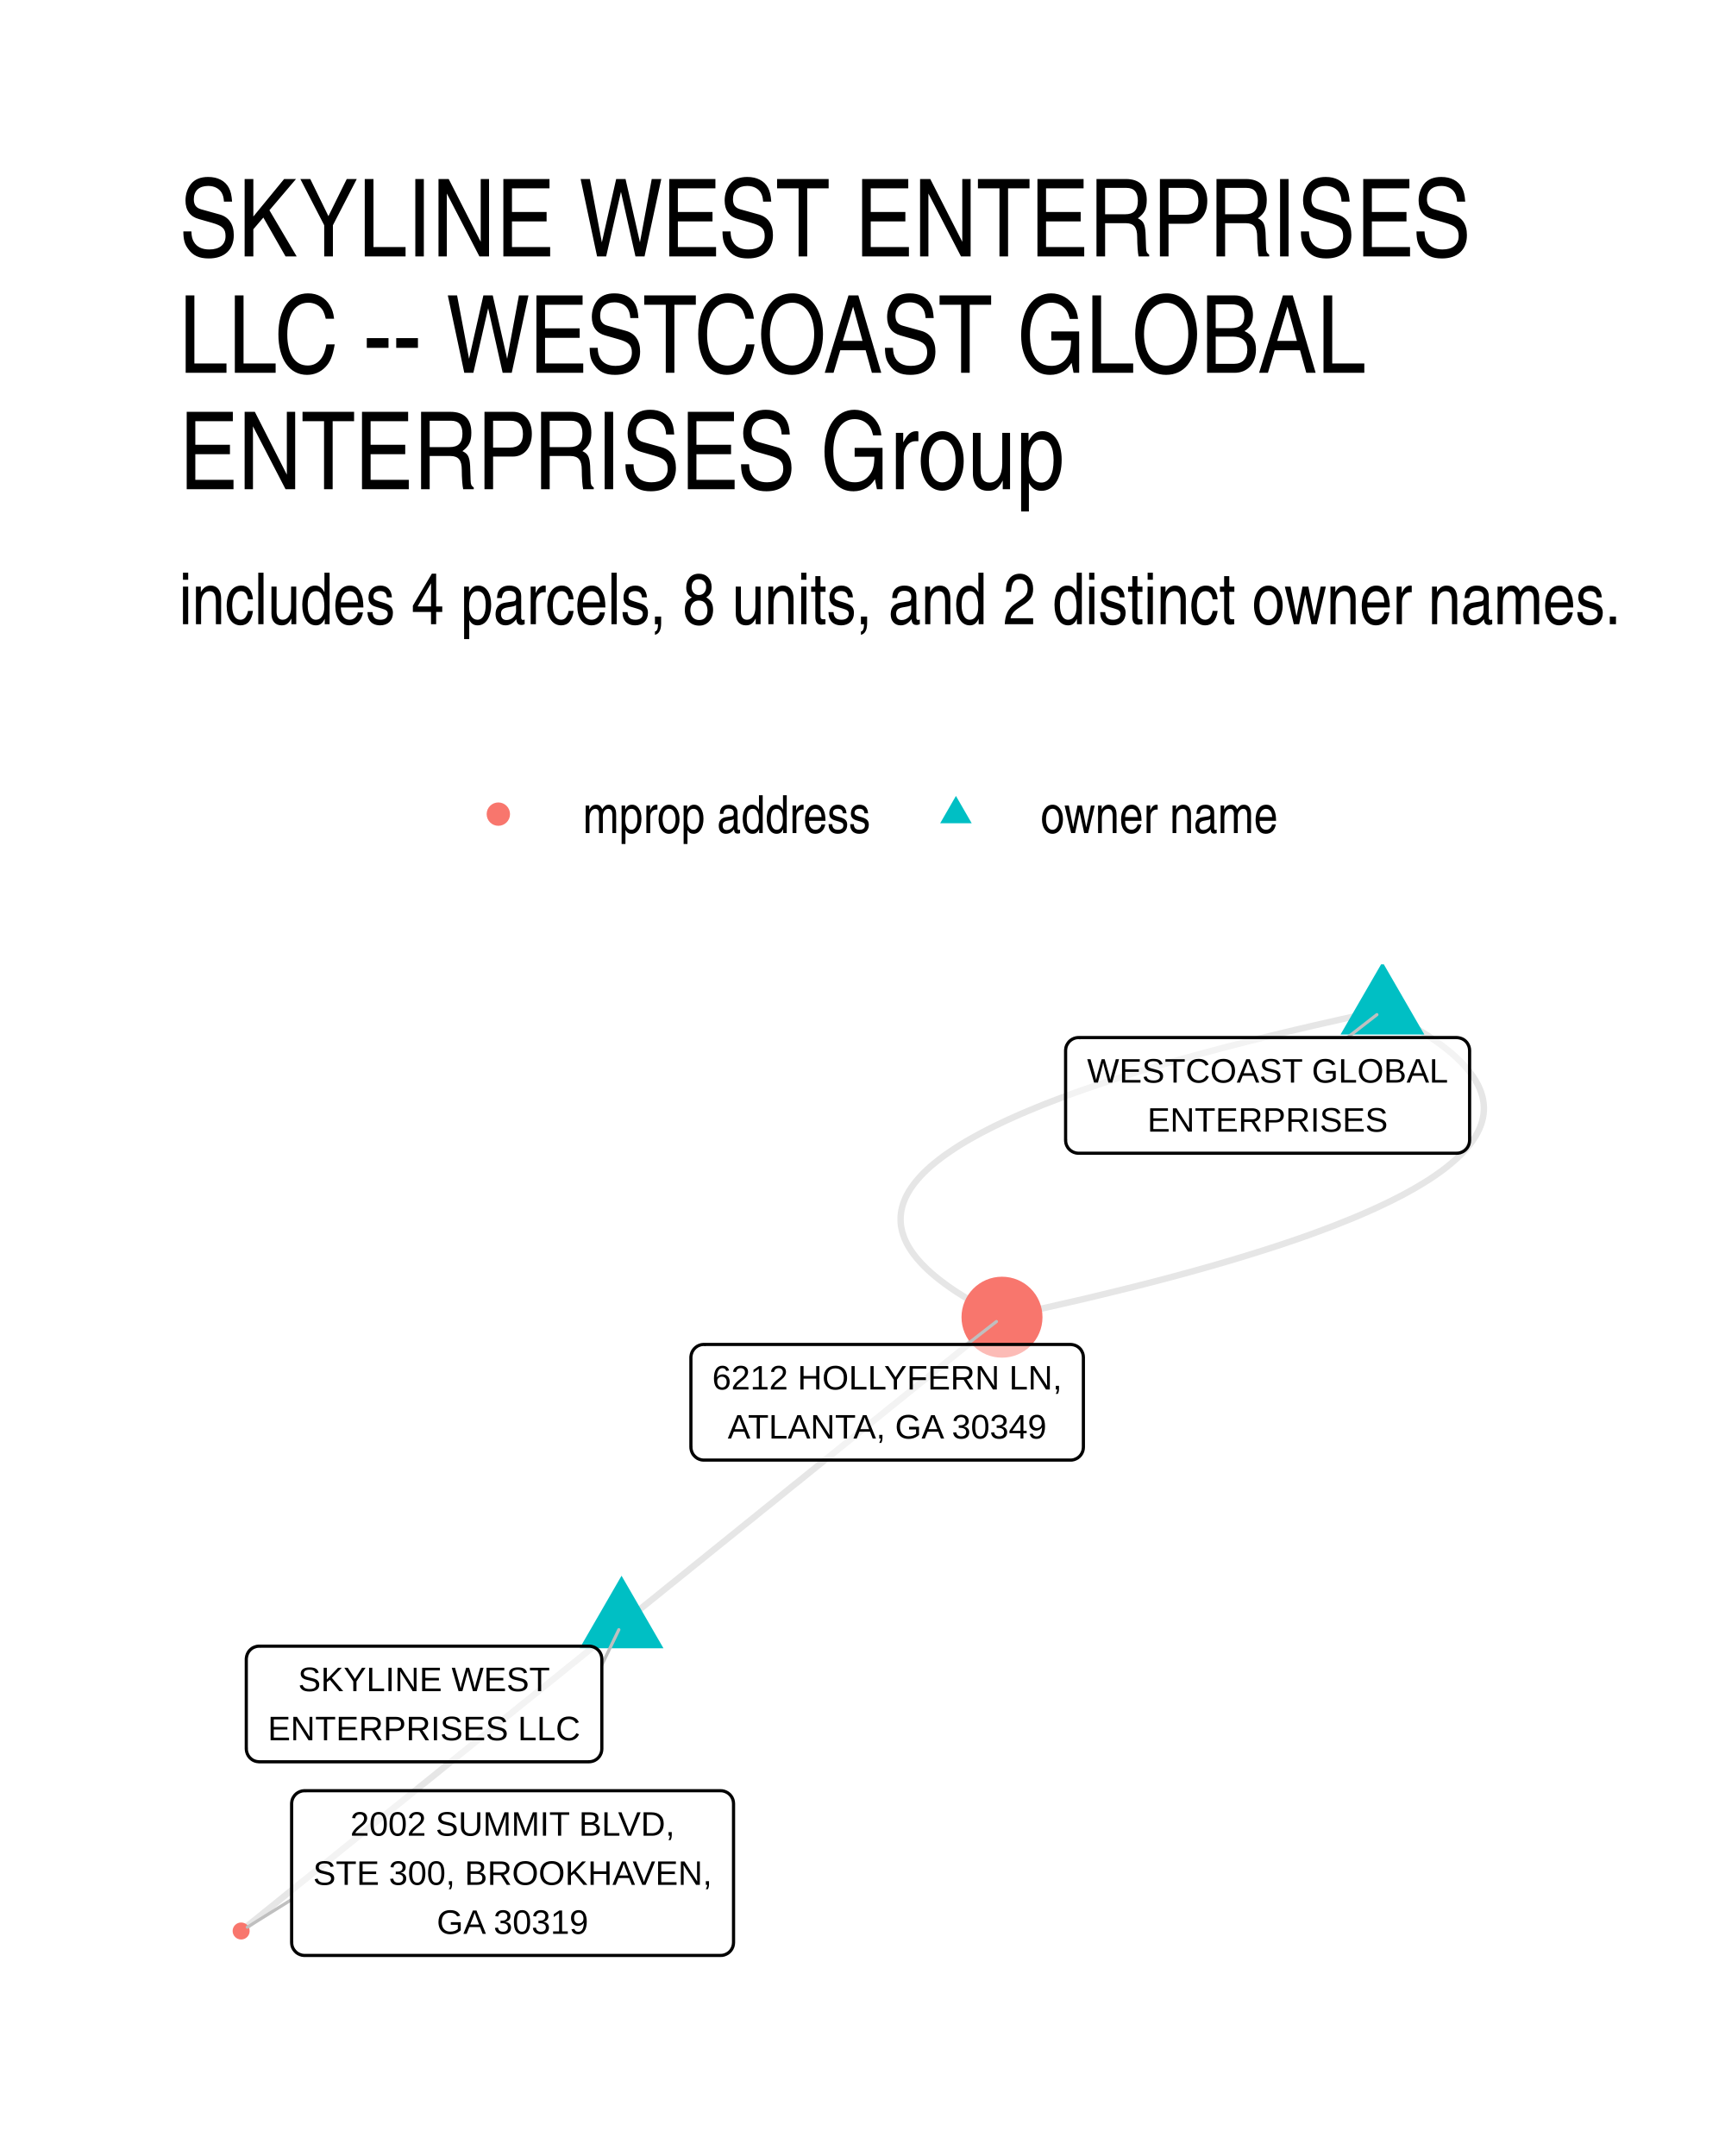
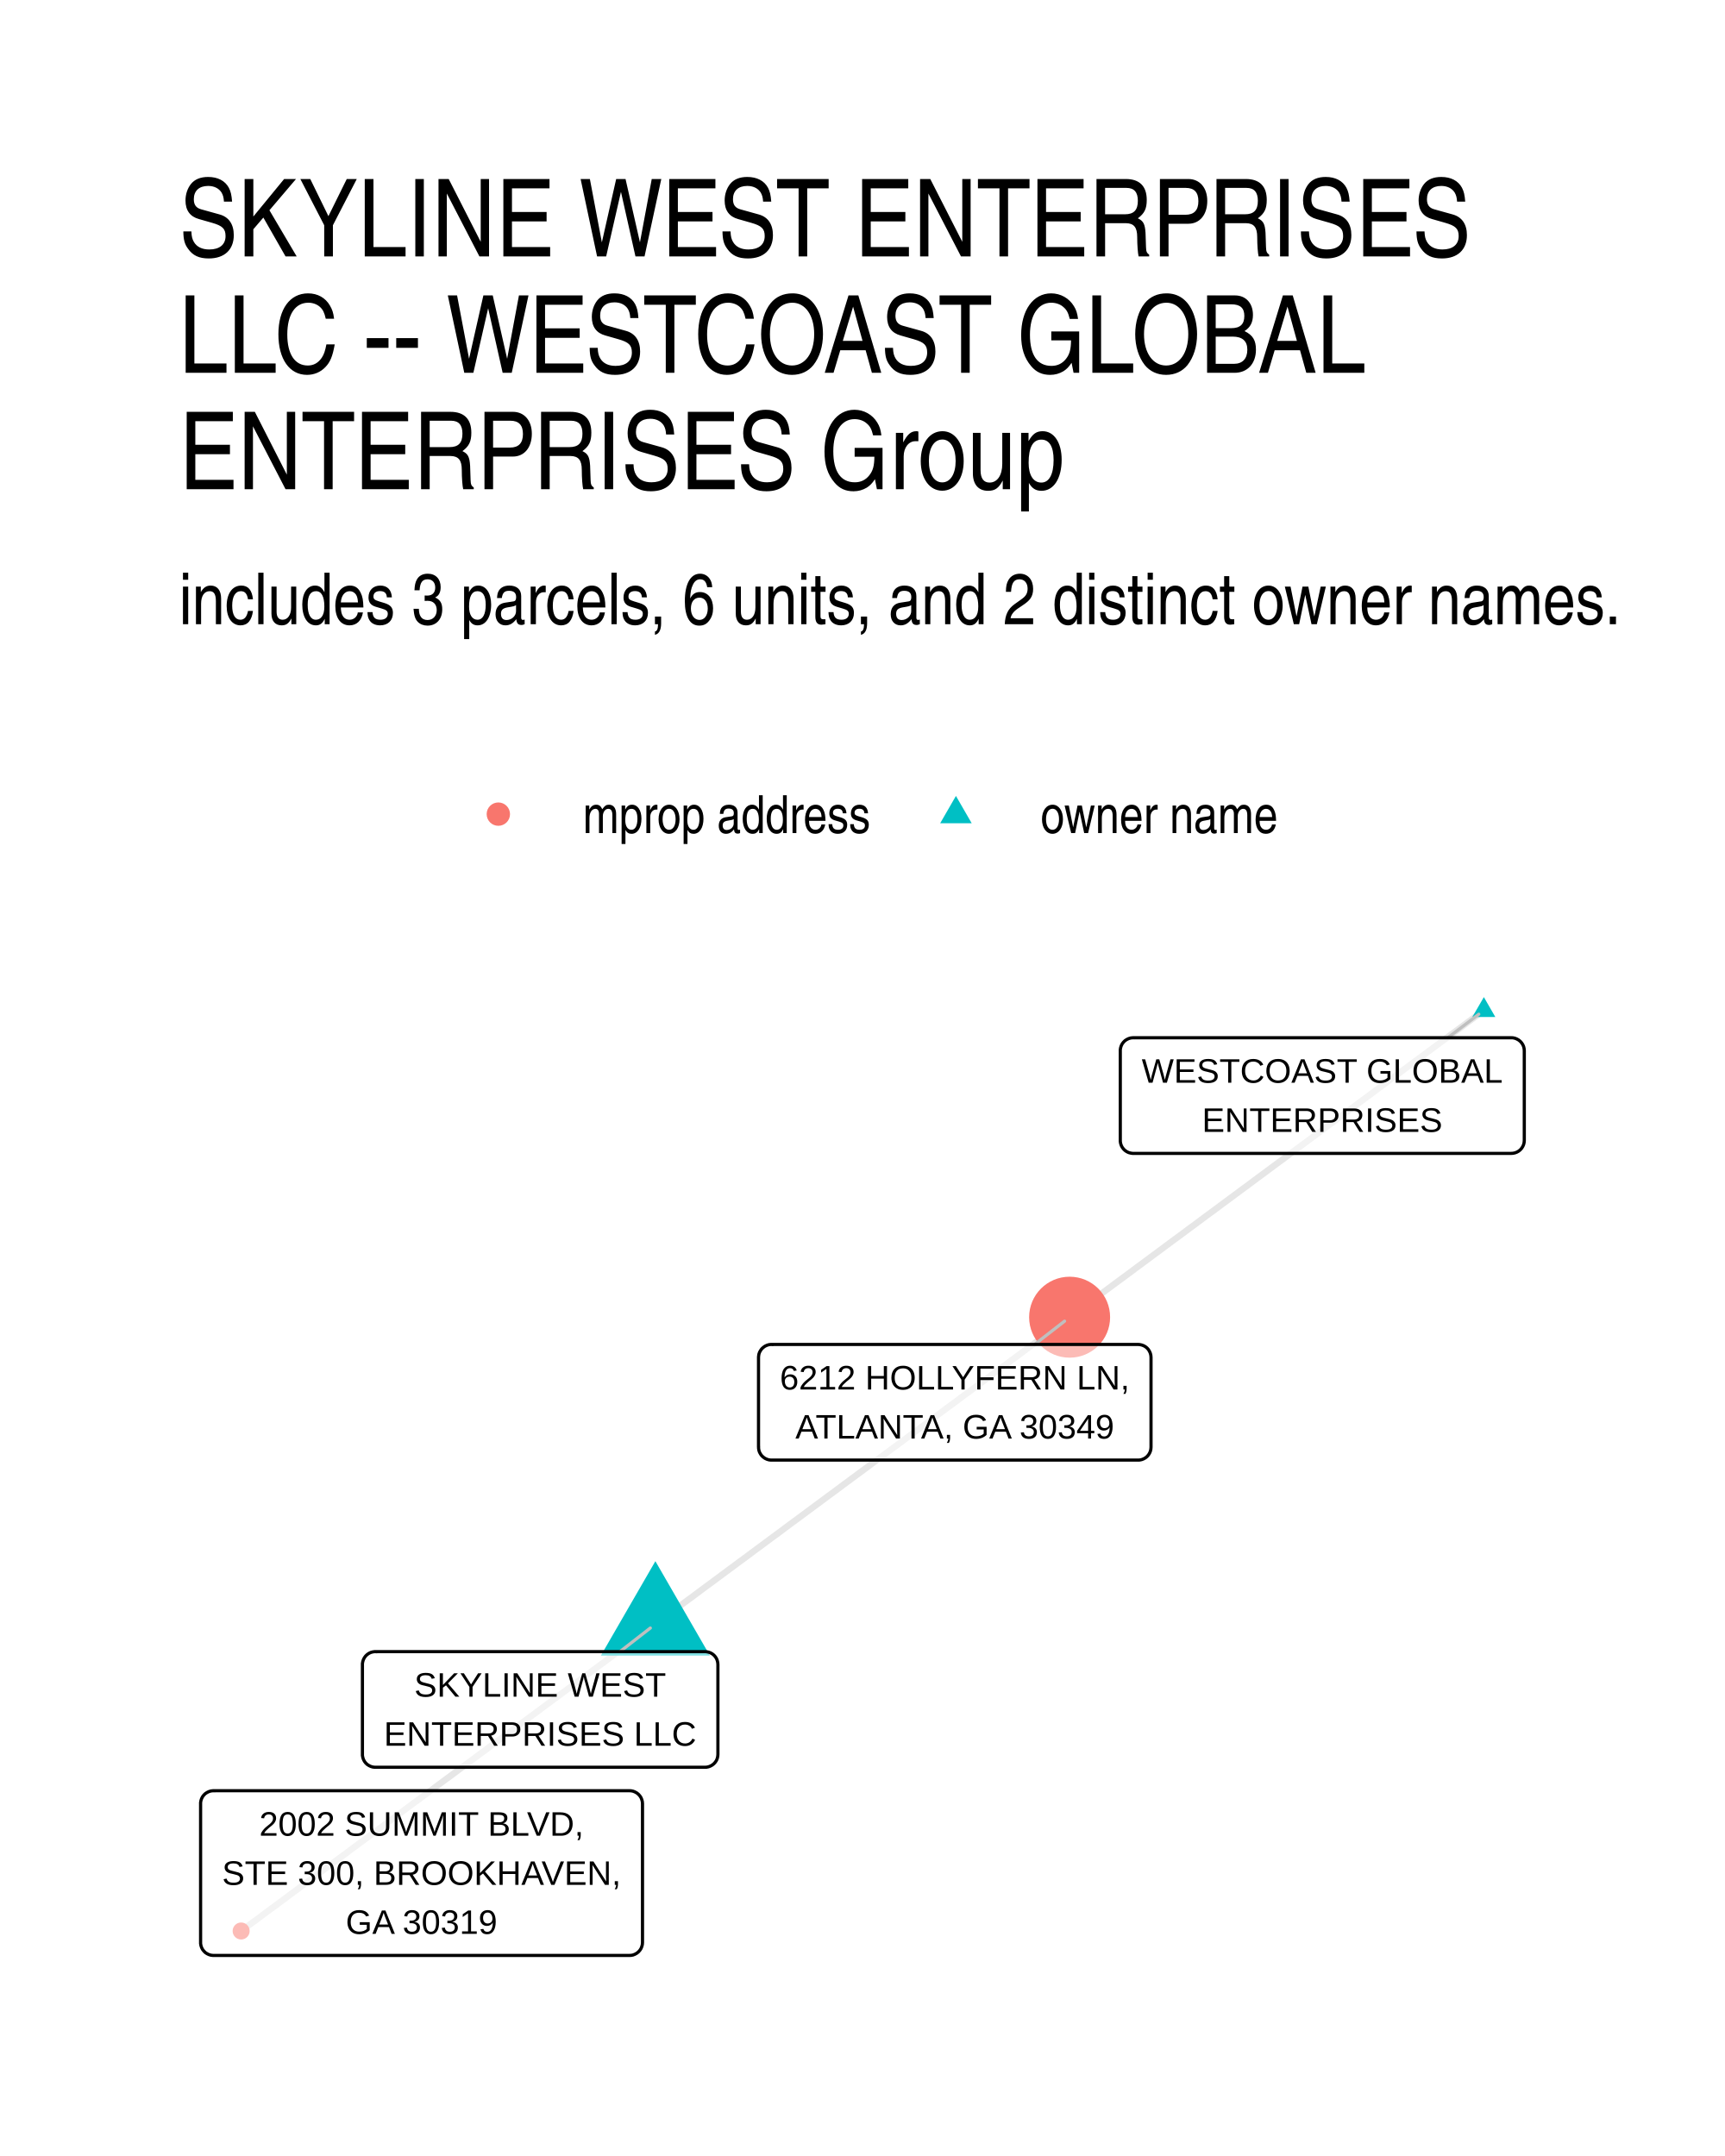
<svg xmlns="http://www.w3.org/2000/svg" width="384" height="480" viewBox="0 0 288 360">
  <g class="svglite">
    <defs>
      <style>.svglite line,.svglite polyline,.svglite polygon,.svglite path,.svglite circle{fill:none;stroke:#000000;stroke-linecap:round;stroke-linejoin:round;stroke-miterlimit:10.00}.svglite text{white-space:pre}.svglite g.glyphgroup path{fill:inherit;stroke:none}</style>
    </defs>
    <rect width="100%" height="100%" style="stroke-linecap:round;stroke-linejoin:round;stroke-miterlimit:10.00;stroke:none;fill:#FFFFFF" />
    <defs>
      <clipPath id="cpMC4wMHwyODguMDB8MC4wMHwzNjAuMDA=">
        <path d="M0 0h288v360H0z" />
      </clipPath>
    </defs>
    <g clip-path="url(#cpMC4wMHwyODguMDB8MC4wMHwzNjAuMDA=)">
      <path d="M0 0h288v360H0z" style="stroke-width:1.07;stroke:none;fill:#FFFFFF" />
    </g>
    <defs>
      <clipPath id="cpMjkuODl8MjU4LjExfDE2MS4wMnwzMzAuMTE=">
        <path d="M29.89 161.02h228.22v169.09H29.89z" />
      </clipPath>
    </defs>
    <g clip-path="url(#cpMjkuODl8MjU4LjExfDE2MS4wMnwzMzAuMTE=)">
-       <path d="m103.77 271.19.65-.52.64-.52.64-.52.64-.52.64-.51.64-.52.65-.52.64-.52.64-.51.64-.52.64-.52.64-.52.64-.51.65-.52.64-.52.64-.52.64-.51.64-.52.64-.52.65-.52.64-.51.64-.52.64-.52.64-.52.64-.51.64-.52.65-.52.64-.52.64-.51.64-.52.64-.52.64-.52.65-.52.64-.51.64-.52.64-.52.64-.52.64-.51.65-.52.64-.52.64-.52.64-.51.64-.52.64-.52.64-.52.65-.51.64-.52.64-.52.64-.52.64-.51.64-.52.65-.52.64-.52.64-.51.64-.52.64-.52.64-.52.64-.51.65-.52.64-.52.64-.52.64-.52.64-.51.64-.52.65-.52.64-.52.64-.51.64-.52.64-.52.64-.52.65-.51.64-.52.64-.52.64-.52.64-.51.64-.52.64-.52.65-.52.64-.51.64-.52.64-.52.64-.52.64-.51.65-.52.64-.52.64-.52.64-.51.64-.52.64-.52.64-.52.65-.52.64-.51.64-.52.64-.52.64-.52.64-.51.65-.52.64-.52.64-.52m63.52-51.24-2.36.51-2.32.5-2.28.51-2.25.51-2.21.5-2.18.51-2.15.51-2.1.51-2.08.5-2.04.51-2 .51-1.97.51-1.93.51-1.9.51-1.87.5-1.83.51-1.79.51-1.76.51-1.73.51-1.69.51-1.65.51-1.62.51-1.58.52-1.55.51-1.52.51-1.48.51-1.44.51-1.42.51-1.37.52-1.34.51-1.31.51-1.27.52-1.23.51-1.2.51-1.17.52-1.13.51-1.09.52-1.07.51-1.02.52-.99.51-.96.52-.92.51-.89.52-.85.51-.81.52-.78.52-.75.51-.71.52-.68.52-.64.52-.61.51-.57.52-.54.52-.5.52-.46.52-.44.52-.39.52-.36.51-.33.52-.29.52-.26.52-.22.53-.19.52-.15.52-.12.52-.08.52-.05.52-.01.52.02.53.05.52.1.52.12.52.17.53.19.52.23.52.27.53.3.52.34.53.37.52.41.53.44.52.48.53.51.52.54.53.58.52.62.53.65.53.69.52.72.53.75.53.79.53.83.52.86.53.9.53.93.53.96.53 1 .53 1.04.52 1.07.53m63.52-51.24 1.07.53 1.03.53 1 .53.97.53.93.53.89.53.86.52.83.53.79.53.76.53.72.52.68.53.65.53.62.52.58.53.55.53.51.52.47.53.45.52.4.53.37.52.34.53.3.52.27.52.23.53.2.52.16.52.13.53.09.52.06.52.02.52-.01.53-.05.52-.08.52-.12.52-.15.52-.19.52-.22.52-.26.52-.29.52-.33.52-.36.52-.4.52-.43.52-.47.52-.5.52-.54.52-.57.51-.61.52-.64.52-.67.52-.72.51-.74.52-.78.52-.82.51-.85.52-.89.52-.92.51-.95.52-1 .51-1.02.52-1.06.51-1.1.52-1.13.51-1.16.51-1.2.52-1.24.51-1.27.51-1.31.52-1.34.51-1.37.51-1.41.52-1.45.51-1.48.51-1.51.51-1.55.51-1.59.51-1.62.51-1.65.51-1.69.51-1.72.51-1.76.51-1.8.51-1.83.51-1.86.51-1.9.51-1.94.51-1.97.51-2 .51-2.04.5-2.07.51-2.11.51-2.14.51-2.18.5-2.22.51-2.25.51-2.28.5-2.32.51-2.35.5m-63.52 51.25-.64.51-.64.52-.64.52-.64.52-.64.51-.64.52-.65.52-.64.52-.64.51-.64.52-.64.52-.64.52-.65.51-.64.52-.64.52-.64.52-.64.51-.64.52-.64.52-.65.52-.64.51-.64.52-.64.52-.64.52-.64.51-.65.52-.64.52-.64.52-.64.52-.64.51-.64.52-.65.52-.64.52-.64.51-.64.52-.64.52-.64.52-.64.51-.65.52-.64.52-.64.52-.64.51-.64.52-.64.52-.65.52-.64.51-.64.52-.64.52-.64.52-.64.51-.64.52-.65.52-.64.52-.64.51-.64.52-.64.52-.64.52-.65.51-.64.52-.64.52-.64.52-.64.52-.64.51-.64.52-.65.52-.64.52-.64.51-.64.52-.64.52-.64.52-.65.51-.64.52-.64.52-.64.52-.64.51-.64.52-.64.52-.65.52-.64.51-.64.52-.64.52-.64.52-.64.51-.65.52-.64.52-.64.52-.64.51-.64.52-.64.52-.64.52-.65.52-.64.51-.64.52-.64.52-.64.52-.64.51-.65.52-.64.52-.64.52" style="stroke-width:1.07;stroke:#000000;stroke-opacity:0.10;stroke-linecap:butt" />
-       <path d="m103.77 263.11 7 12.11H96.78zm127.04-102.48 6.99 12.11h-13.99z" style="stroke-width:0.71;stroke:none;fill:#00BFC4" />
-       <circle cx="167.29" cy="219.94" r="6.76" style="stroke-width:0.71;stroke:none;fill:#F8766D" />
+       <path d="m109.42 271.19.7-.52.7-.52.69-.52.7-.52.7-.51.7-.52.7-.52.7-.52.7-.51.69-.52.7-.52.7-.52.7-.51.7-.52.7-.52.7-.52.69-.51.7-.52.7-.52.7-.52.7-.51.7-.52.7-.52.69-.52.7-.51.7-.52.7-.52.7-.52.7-.51.7-.52.69-.52.7-.52.7-.52.7-.51.7-.52.7-.52.7-.52.69-.51.7-.52.7-.52.7-.52.7-.51.7-.52.7-.52.69-.52.7-.51.7-.52.7-.52.7-.52.7-.51.7-.52.69-.52.7-.52.7-.51.7-.52.7-.52.7-.52.7-.51.69-.52.7-.52.7-.52.7-.52.7-.51.7-.52.7-.52.69-.52.7-.51.7-.52.7-.52.7-.52.7-.51.7-.52.69-.52.7-.52.7-.51.7-.52.7-.52.7-.52.7-.51.69-.52.7-.52.7-.52.7-.51.7-.52.7-.52.7-.52.69-.51.7-.52.7-.52.7-.52.7-.52.7-.51.7-.52.69-.52.7-.52.7-.51.7-.52.7-.52.7-.52m69.16-51.24-.7.52-.7.52-.7.52-.7.51-.69.52-.7.52-.7.52-.7.51-.7.52-.7.52-.7.52-.69.51-.7.52-.7.52-.7.52-.7.51-.7.52-.7.52-.7.52-.69.51-.7.52-.7.52-.7.52-.7.52-.7.51-.7.52-.69.52-.7.52-.7.51-.7.52-.7.52-.7.52-.7.51-.69.52-.7.52-.7.52-.7.51-.7.52-.7.52-.7.52-.69.51-.7.52-.7.52-.7.52-.7.51-.7.52-.7.52-.69.52-.7.51-.7.52-.7.52-.7.52-.7.52-.7.51-.69.52-.7.52-.7.52-.7.51-.7.52-.7.52-.7.52-.69.51-.7.52-.7.52-.7.52-.7.51-.7.52-.7.52-.69.52-.7.51-.7.52-.7.52-.7.52-.7.51-.7.52-.7.52-.69.52-.7.51-.7.52-.7.52-.7.52-.7.52-.7.51-.69.52-.7.52-.7.52-.7.51-.7.52-.7.52-.7.52-.69.51-.7.52-.7.52-.7.52-.7.51-.7.52-.7.52-.69.52-.7.51m-69.16 51.25-.7.51-.7.52-.7.52-.7.52-.69.51-.7.52-.7.52-.7.52-.7.51-.7.52-.7.52-.69.52-.7.51-.7.52-.7.52-.7.52-.7.51-.7.52-.69.52-.7.52-.7.51-.7.52-.7.52-.7.52-.7.51-.69.52-.7.52-.7.52-.7.52-.7.51-.7.52-.7.52-.69.52-.7.51-.7.52-.7.52-.7.52-.7.51-.7.52-.69.52-.7.52-.7.51-.7.52-.7.52-.7.52-.69.51-.7.52-.7.52-.7.52-.7.51-.7.52-.7.52-.69.52-.7.51-.7.52-.7.52-.7.52-.7.51-.7.52-.69.52-.7.52-.7.52-.7.51-.7.52-.7.52-.7.52-.69.51-.7.52-.7.52-.7.52-.7.51-.7.52-.7.52-.69.52-.7.51-.7.52-.7.52-.7.52-.7.51-.7.52-.69.52-.7.52-.7.51-.7.52-.7.52-.7.52-.7.51-.69.52-.7.52-.7.52-.7.52-.7.51-.7.52-.7.52-.69.52-.7.51-.7.52-.7.52-.7.52" style="stroke-width:1.07;stroke:#000000;stroke-opacity:0.10;stroke-linecap:butt" />
+       <path d="m109.42 260.68 9.1 15.76h-18.2zm138.32-94.19 1.91 3.32h-3.83z" style="stroke-width:0.71;stroke:none;fill:#00BFC4" />
+       <circle cx="178.58" cy="219.94" r="6.76" style="stroke-width:0.71;stroke:none;fill:#F8766D" />
      <circle cx="40.26" cy="322.43" r="1.42" style="stroke-width:0.71;stroke:none;fill:#F8766D" />
-       <path d="m100.48 278.01 2.84-5.89m121.64-98.87 4.92-3.83m-68.44 55.07 4.92-3.82M48.69 317.18l-7.4 4.61" style="stroke-width:0.53;stroke:#BFBFBF" />
-       <path d="M43.28 294.18h55.04l-.09-.01.35-.01.34-.07.33-.12.3-.18.27-.22.23-.26.18-.29.14-.32.08-.34.03-.34h0v-14.99h0l-.03-.35-.08-.34-.14-.32-.18-.29-.23-.26-.27-.22-.3-.18-.33-.12-.34-.07-.26-.01H43.28l.26.01-.34-.01-.35.04-.33.1-.32.14-.28.2-.25.24-.21.28-.16.31-.11.33-.06.34-.01.18v14.99l.01-.18v.35l.06.34.11.33.16.31.21.28.25.24.28.2.32.15.33.09.35.04z" style="stroke-width:0.53;fill:#FFFFFF;fill-opacity:0.50" />
-       <text x="70.8" y="282.38" lengthAdjust="spacingAndGlyphs" style="font-size:5.69px;font-family:&quot;Liberation Sans&quot;" text-anchor="middle" textLength="42.05">SKYLINE WEST</text>
-       <text x="70.8" y="290.58" lengthAdjust="spacingAndGlyphs" style="font-size:5.69px;font-family:&quot;Liberation Sans&quot;" text-anchor="middle" textLength="52.16">ENTERPRISES LLC</text>
-       <path d="M180.07 192.56h63.13-.09l.35-.01.34-.07.33-.13.3-.17.27-.22.23-.26.18-.29.14-.32.08-.34.03-.35h0v-14.99h0l-.03-.35-.08-.33-.14-.32-.18-.3-.23-.26-.27-.22-.3-.17-.33-.12-.34-.07-.26-.02h-63.13l.26.02-.35-.02-.34.04-.34.1-.31.15-.29.2-.25.24-.2.28-.17.3-.11.33-.05.35-.01.17v14.99l.01-.17v.35l.05.34.11.33.17.31.2.27.25.24.29.2.31.15.34.1.34.04z" style="stroke-width:0.53;fill:#FFFFFF;fill-opacity:0.50" />
-       <text x="211.64" y="180.77" lengthAdjust="spacingAndGlyphs" style="font-size:5.69px;font-family:&quot;Liberation Sans&quot;" text-anchor="middle" textLength="60.25">WESTCOAST GLOBAL</text>
-       <text x="211.64" y="188.96" lengthAdjust="spacingAndGlyphs" style="font-size:5.69px;font-family:&quot;Liberation Sans&quot;" text-anchor="middle" textLength="40.16">ENTERPRISES</text>
-       <path d="M117.51 243.8h61.21-.09l.35-.01.34-.07.33-.13.3-.17.27-.22.23-.26.18-.29.14-.32.08-.34.03-.35h0v-14.99h0l-.03-.35-.08-.33-.14-.32-.18-.3-.23-.26-.27-.22-.3-.17-.33-.12-.34-.07-.26-.02h-61.21l.26.02-.34-.02-.35.04-.33.1-.32.15-.28.2-.25.24-.21.28-.16.3-.11.33-.06.35-.01.17v14.99l.01-.17v.35l.06.34.11.33.16.31.21.27.25.24.28.2.32.15.33.1.35.04z" style="stroke-width:0.53;fill:#FFFFFF;fill-opacity:0.50" />
-       <text x="148.12" y="232.01" lengthAdjust="spacingAndGlyphs" style="font-size:5.69px;font-family:&quot;Liberation Sans&quot;" text-anchor="middle" textLength="58.33">6212 HOLLYFERN LN,</text>
-       <text x="148.12" y="240.2" lengthAdjust="spacingAndGlyphs" style="font-size:5.69px;font-family:&quot;Liberation Sans&quot;" text-anchor="middle" textLength="53.17">ATLANTA, GA 30349</text>
-       <path d="M50.85 326.51h69.46-.09l.35-.01.34-.07.33-.13.3-.17.27-.22.23-.26.18-.29.14-.32.08-.34.03-.35h0v-23.18h0l-.03-.35-.08-.34-.14-.32-.18-.29-.23-.26-.27-.22-.3-.17-.33-.13-.34-.07-.26-.01H50.85l.26.01-.35-.01-.34.04-.33.1-.32.15-.28.19-.25.24-.21.28-.17.31-.11.33-.05.34-.01.18v23.18l.01-.17v.35l.05.34.11.33.17.31.21.27.25.25.28.19.32.15.33.1.34.04z" style="stroke-width:0.53;fill:#FFFFFF;fill-opacity:0.50" />
-       <text x="85.58" y="306.52" lengthAdjust="spacingAndGlyphs" style="font-size:5.69px;font-family:&quot;Liberation Sans&quot;" text-anchor="middle" textLength="54.11">2002 SUMMIT BLVD,</text>
-       <text x="85.58" y="314.72" lengthAdjust="spacingAndGlyphs" style="font-size:5.69px;font-family:&quot;Liberation Sans&quot;" text-anchor="middle" textLength="66.58">STE 300, BROOKHAVEN,</text>
-       <text x="85.58" y="322.91" lengthAdjust="spacingAndGlyphs" style="font-size:5.69px;font-family:&quot;Liberation Sans&quot;" text-anchor="middle" textLength="25.27">GA 30319</text>
+       <path d="m103.51 275.78 5.07-3.94m133.14-98.56 5.17-3.93m-74.16 55.14 5.01-3.89" style="stroke-width:0.53;stroke:#BFBFBF" />
+       <path d="M62.67 295.09h55.03-.08l.34-.01.34-.07.33-.13.3-.17.27-.22.23-.26.19-.29.13-.32.08-.34.03-.35h0v-14.99h0l-.03-.34-.08-.34-.13-.32-.19-.3-.23-.26-.27-.22-.3-.17-.33-.12-.34-.07-.26-.02H62.67l.26.02-.35-.02-.35.05-.33.09-.31.15-.29.2-.25.24-.21.28-.16.31-.11.33-.06.34v15.16-.17.35l.06.34.11.33.16.31.21.28.25.24.29.19.31.15.33.1.35.04z" style="stroke-width:0.53;fill:#FFFFFF;fill-opacity:0.50" />
+       <text x="90.18" y="283.3" lengthAdjust="spacingAndGlyphs" style="font-size:5.69px;font-family:&quot;Liberation Sans&quot;" text-anchor="middle" textLength="42.05">SKYLINE WEST</text>
+       <text x="90.18" y="291.49" lengthAdjust="spacingAndGlyphs" style="font-size:5.69px;font-family:&quot;Liberation Sans&quot;" text-anchor="middle" textLength="52.16">ENTERPRISES LLC</text>
+       <path d="M189.2 192.59h63.13-.09l.35-.02.34-.07.32-.12.3-.17.27-.22.23-.26.19-.3.14-.32.08-.33.03-.35h0v-14.99h0l-.03-.35-.08-.34-.14-.32-.19-.29-.23-.26-.27-.22-.3-.17-.32-.13-.34-.07-.26-.01H189.2l.26.01-.35-.01-.34.04-.34.1-.31.15-.29.19-.25.25-.21.27-.16.31-.11.33-.06.34v15.17-.18.35l.06.35.11.33.16.3.21.28.25.24.29.2.31.15.34.09.34.05z" style="stroke-width:0.53;fill:#FFFFFF;fill-opacity:0.50" />
+       <text x="220.76" y="180.79" lengthAdjust="spacingAndGlyphs" style="font-size:5.69px;font-family:&quot;Liberation Sans&quot;" text-anchor="middle" textLength="60.25">WESTCOAST GLOBAL</text>
+       <text x="220.76" y="188.99" lengthAdjust="spacingAndGlyphs" style="font-size:5.69px;font-family:&quot;Liberation Sans&quot;" text-anchor="middle" textLength="40.16">ENTERPRISES</text>
+       <path d="M128.8 243.8h61.21-.09l.35-.01.34-.07.33-.13.3-.17.27-.22.23-.26.18-.29.14-.32.08-.34.03-.35h0v-14.99h0l-.03-.35-.08-.33-.14-.32-.18-.3-.23-.26-.27-.22-.3-.17-.33-.12-.34-.07-.26-.02H128.8l.26.02-.35-.02-.34.04-.33.1-.32.15-.28.2-.26.24-.2.28-.17.3-.11.33-.05.35-.01.17v14.99l.01-.17v.35l.05.34.11.33.17.31.2.27.26.24.28.2.32.15.33.1.34.04z" style="stroke-width:0.53;fill:#FFFFFF;fill-opacity:0.50" />
+       <text x="159.41" y="232.01" lengthAdjust="spacingAndGlyphs" style="font-size:5.69px;font-family:&quot;Liberation Sans&quot;" text-anchor="middle" textLength="58.33">6212 HOLLYFERN LN,</text>
+       <text x="159.41" y="240.2" lengthAdjust="spacingAndGlyphs" style="font-size:5.69px;font-family:&quot;Liberation Sans&quot;" text-anchor="middle" textLength="53.17">ATLANTA, GA 30349</text>
+       <path d="M35.65 326.51h69.46-.09l.35-.01.34-.07.32-.13.3-.17.27-.22.23-.26.19-.29.13-.32.09-.34.03-.35h0v-23.18h0l-.03-.35-.09-.34-.13-.32-.19-.29-.23-.26-.27-.22-.3-.17-.32-.13-.34-.07-.26-.01H35.65l.26.01-.35-.01-.34.04-.34.1-.31.15-.29.19-.25.24-.21.28-.16.31-.11.33-.06.34v23.36-.17.35l.06.34.11.33.16.31.21.27.25.25.29.19.31.15.34.1.34.04z" style="stroke-width:0.53;fill:#FFFFFF;fill-opacity:0.50" />
+       <text x="70.38" y="306.52" lengthAdjust="spacingAndGlyphs" style="font-size:5.69px;font-family:&quot;Liberation Sans&quot;" text-anchor="middle" textLength="54.11">2002 SUMMIT BLVD,</text>
+       <text x="70.38" y="314.72" lengthAdjust="spacingAndGlyphs" style="font-size:5.69px;font-family:&quot;Liberation Sans&quot;" text-anchor="middle" textLength="66.58">STE 300, BROOKHAVEN,</text>
+       <text x="70.38" y="322.91" lengthAdjust="spacingAndGlyphs" style="font-size:5.69px;font-family:&quot;Liberation Sans&quot;" text-anchor="middle" textLength="25.27">GA 30319</text>
    </g>
    <g clip-path="url(#cpMC4wMHwyODguMDB8MC4wMHwzNjAuMDA=)">
      <circle cx="83.2" cy="135.94" r="1.95" style="stroke-width:0.71;stroke:none;fill:#F8766D" />
      <path d="m159.6 132.9 2.63 4.56h-5.26z" style="stroke-width:0.71;stroke:none;fill:#00BFC4" />
      <text x="97.32" y="139.1" lengthAdjust="spacingAndGlyphs" style="font-size:8.80px;font-weight:0;font-family:&quot;Nimbus Sans Narrow&quot;" textLength="48.16">mprop address</text>
      <text x="173.72" y="139.1" lengthAdjust="spacingAndGlyphs" style="font-size:8.80px;font-weight:0;font-family:&quot;Nimbus Sans Narrow&quot;" textLength="39.72">owner name</text>
-       <text x="29.89" y="104.23" lengthAdjust="spacingAndGlyphs" style="font-size:12.00px;font-weight:0;font-family:&quot;Nimbus Sans Narrow&quot;" textLength="241.17">includes 4 parcels, 8 units, and 2 distinct owner names.</text>
+       <text x="29.89" y="104.23" lengthAdjust="spacingAndGlyphs" style="font-size:12.00px;font-weight:0;font-family:&quot;Nimbus Sans Narrow&quot;" textLength="241.17">includes 3 parcels, 6 units, and 2 distinct owner names.</text>
      <text x="29.89" y="42.81" lengthAdjust="spacingAndGlyphs" style="font-size:18.00px;font-weight:0;font-family:&quot;Nimbus Sans Narrow&quot;" textLength="218.98">SKYLINE WEST ENTERPRISES</text>
      <text x="29.89" y="62.25" lengthAdjust="spacingAndGlyphs" style="font-size:18.00px;font-weight:0;font-family:&quot;Nimbus Sans Narrow&quot;" textLength="207.44">LLC -- WESTCOAST GLOBAL</text>
      <text x="29.89" y="81.69" lengthAdjust="spacingAndGlyphs" style="font-size:18.00px;font-weight:0;font-family:&quot;Nimbus Sans Narrow&quot;" textLength="152.53">ENTERPRISES Group</text>
    </g>
  </g>
</svg>
